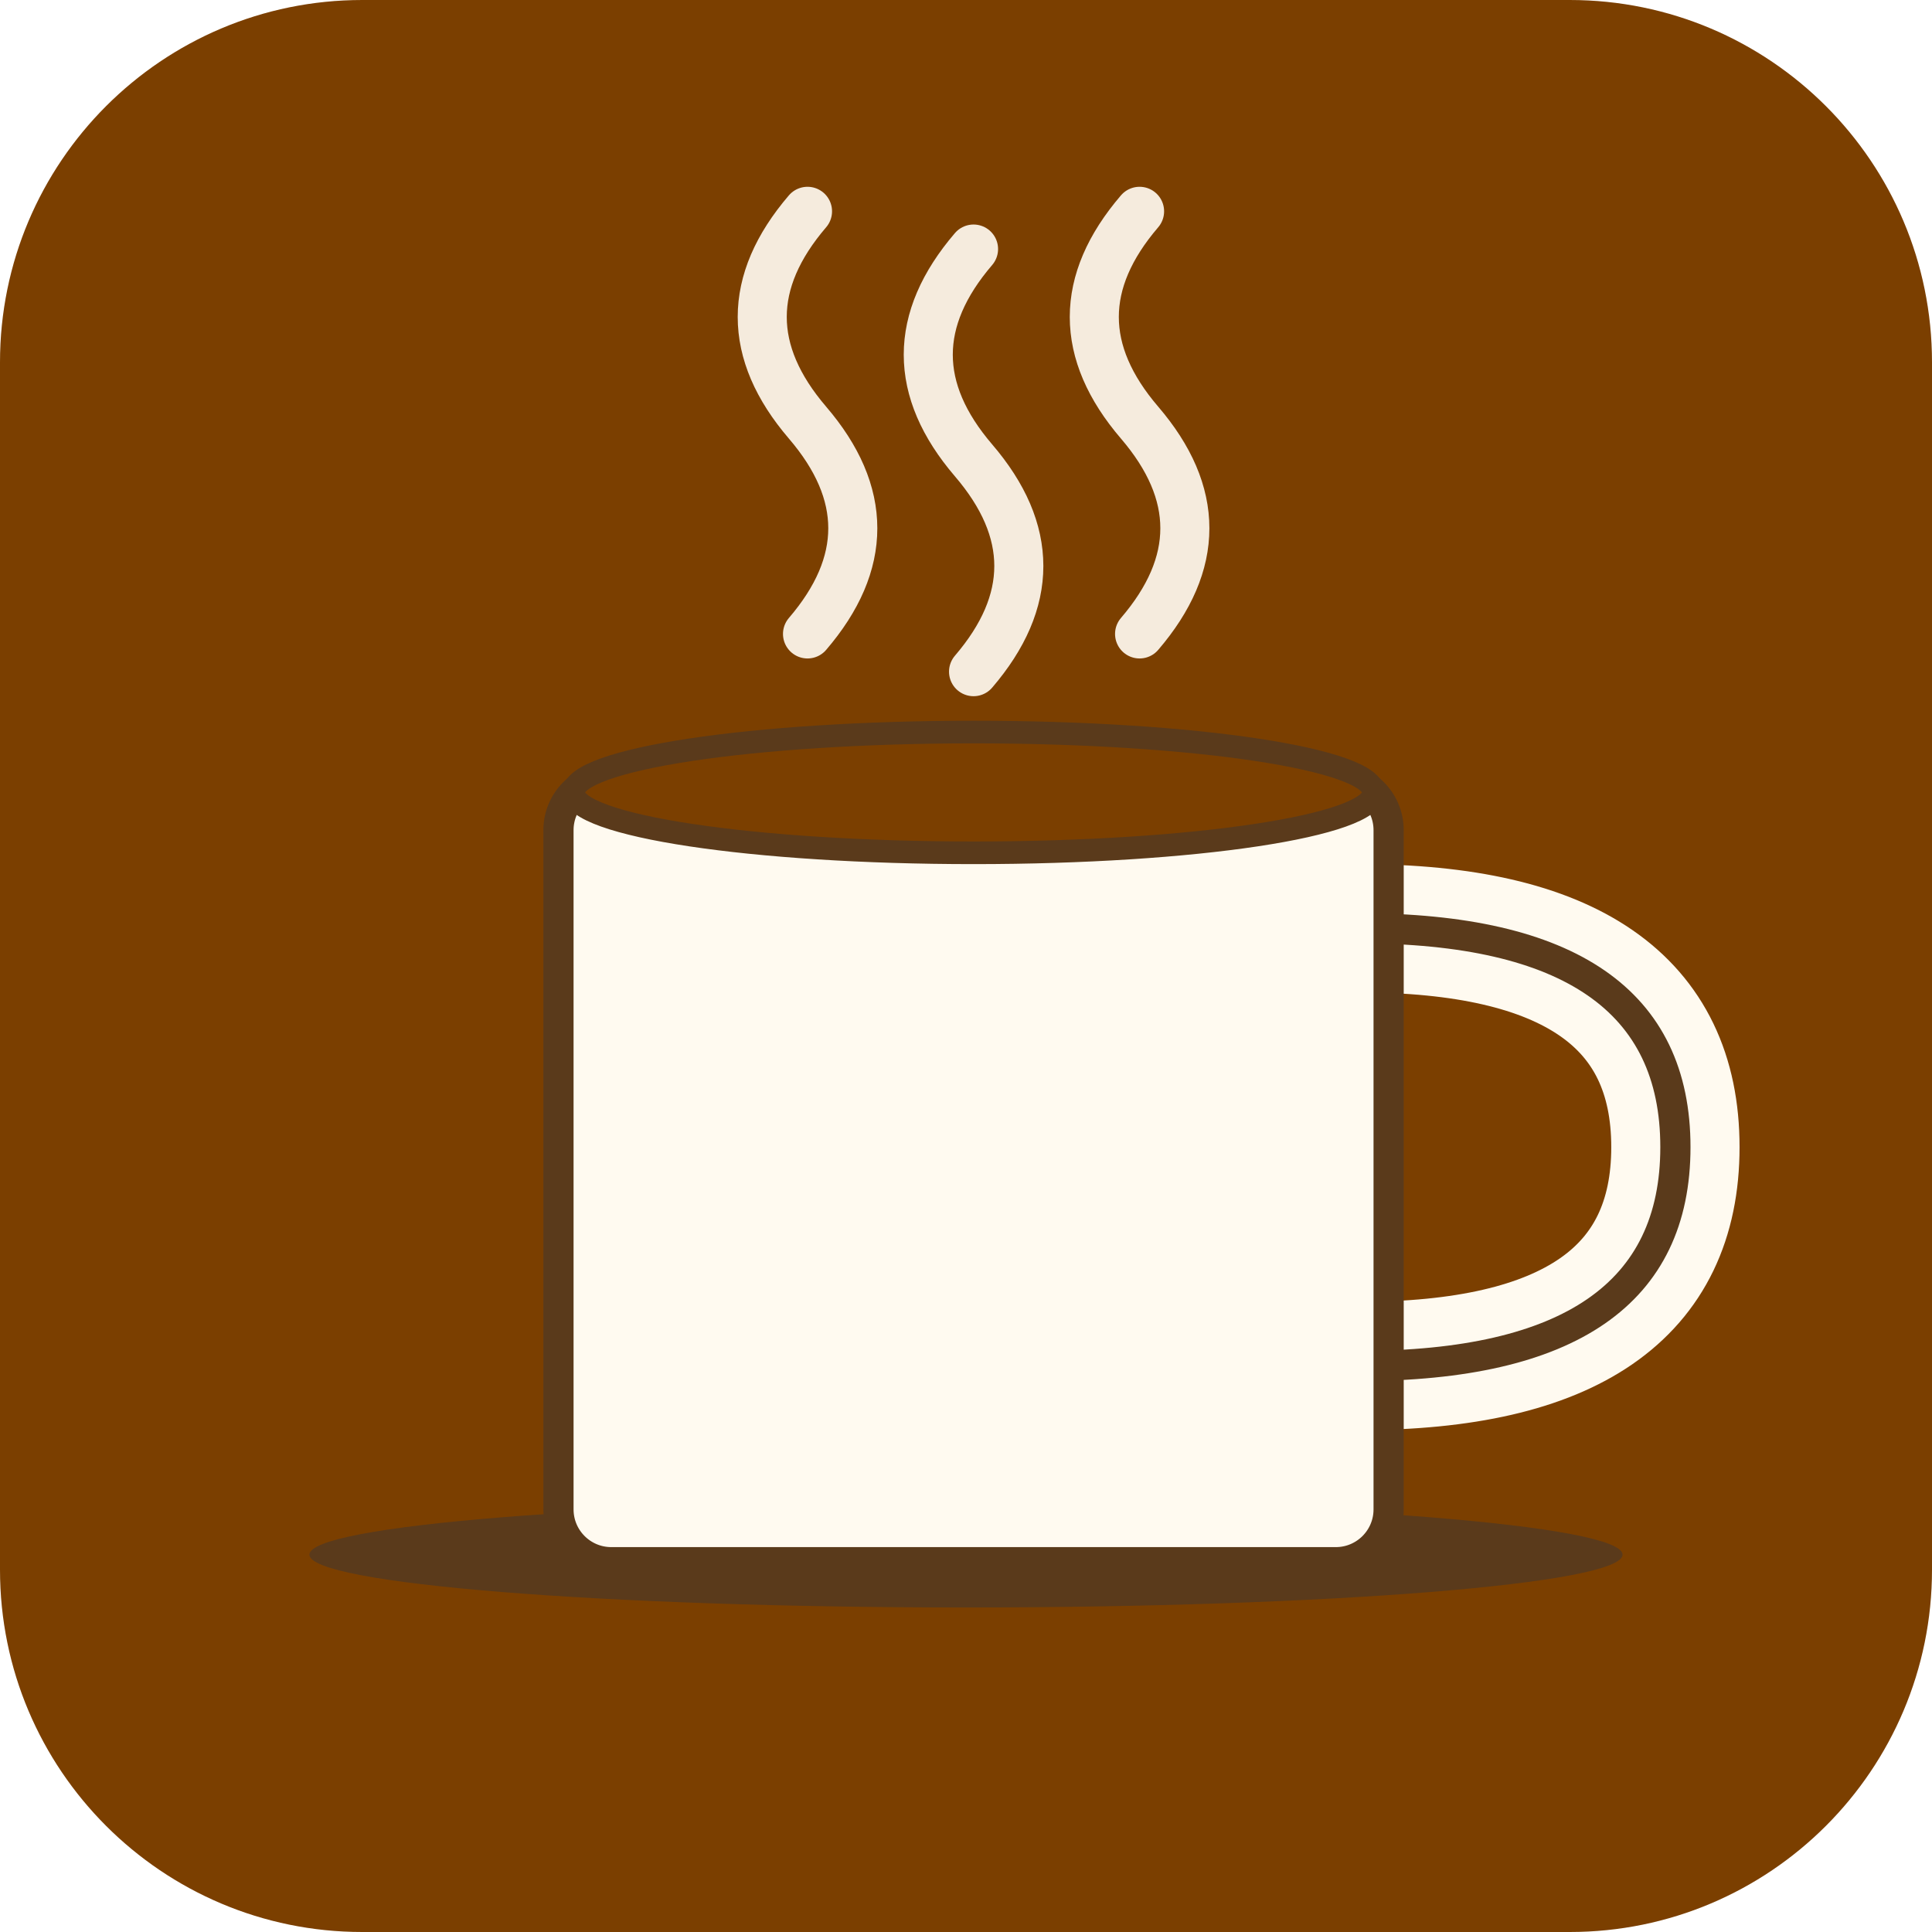
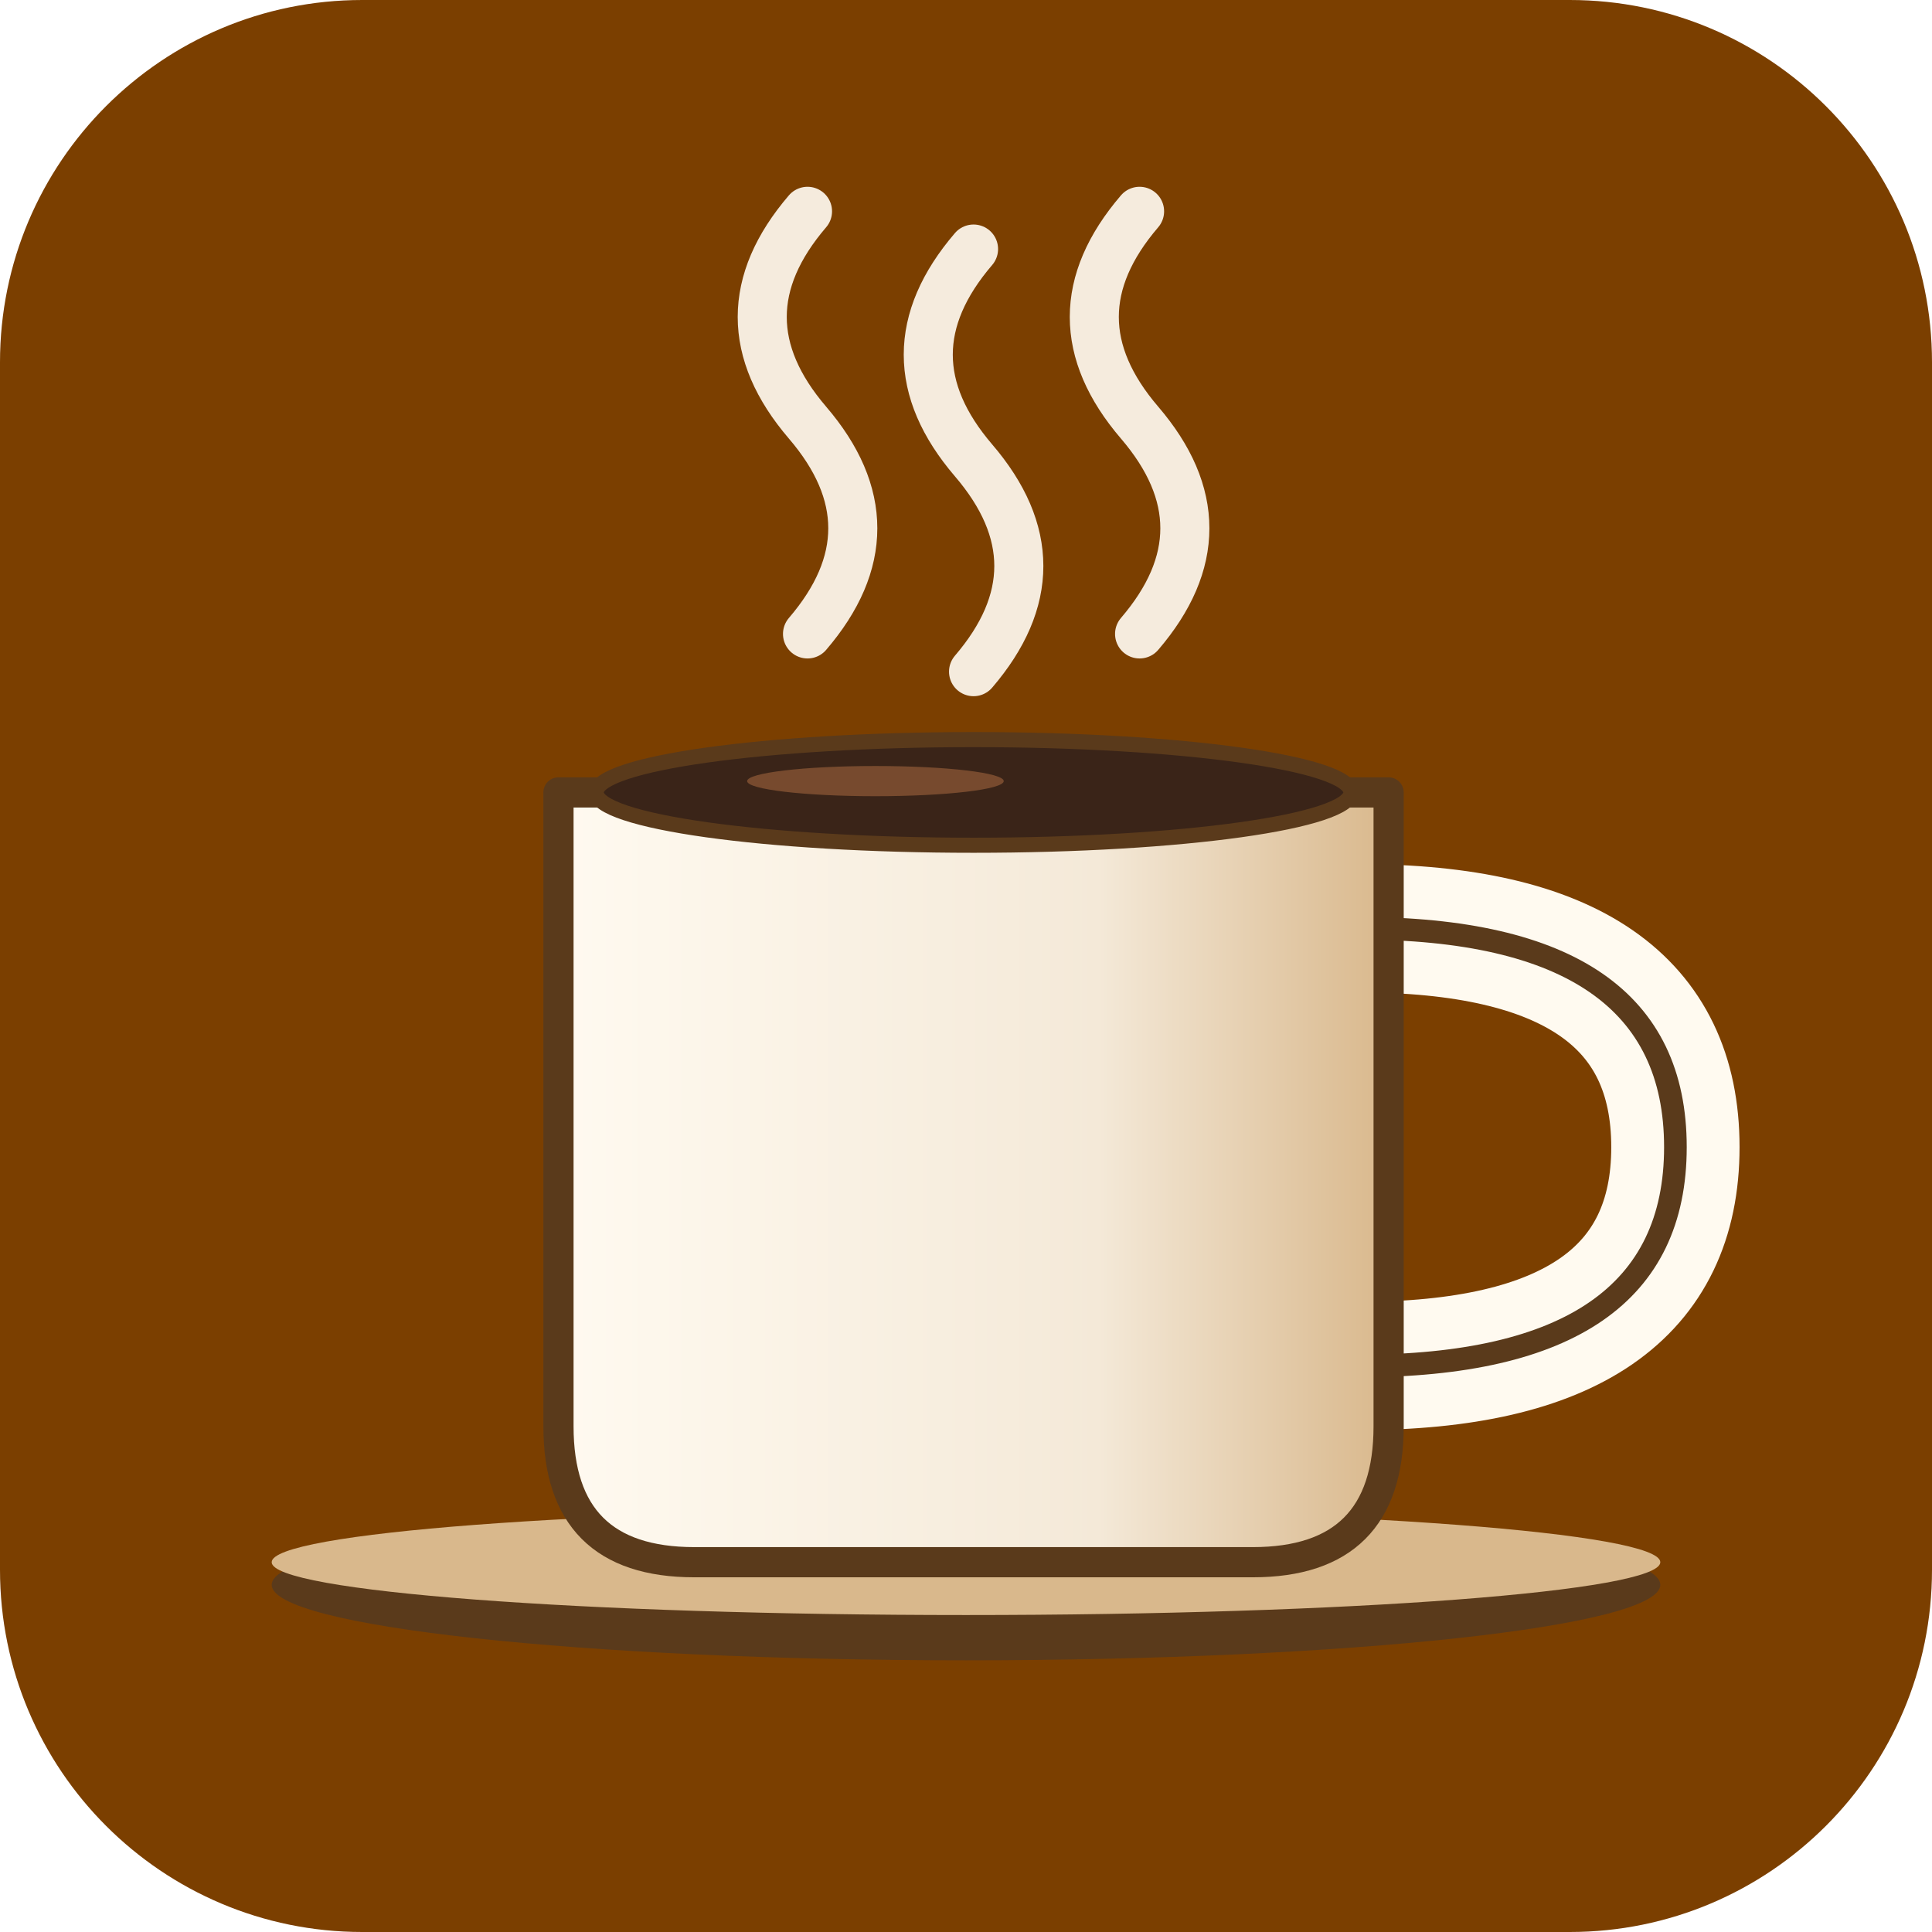
<svg xmlns="http://www.w3.org/2000/svg" viewBox="0 0 512 512" role="img" aria-label="Coffee Shop">
+   <defs>
+     <linearGradient id="cup" x1="0%" y1="0%" x2="100%" y2="0%">
+       <stop offset="0%" stop-color="#fffaf0" />
+       <stop offset="65%" stop-color="#f4e9d8" />
+       <stop offset="100%" stop-color="#d9b88c" />
+     </linearGradient>
+   </defs>
  <rect width="512" height="512" rx="96" fill="#7b3f00" />
-   <ellipse cx="256" cy="412" rx="174" ry="14" fill="#5a3a1b" />
+   <ellipse cx="256" cy="420" rx="184" ry="20" fill="#5a3a1b" />
+   <ellipse cx="256" cy="414" rx="184" ry="14" fill="#d9b88c" />
  <path d="M 360 246 Q 444 246 444 304 Q 444 362 360 362" fill="none" stroke="#fffaf0" stroke-width="34" stroke-linecap="round" />
-   <path d="M 360 246 Q 444 246 444 304 Q 444 362 360 362" fill="none" stroke="#5a3a1b" stroke-width="8" />
-   <rect x="148" y="206" width="220" height="208" rx="14" fill="#fffaf0" stroke="#5a3a1b" stroke-width="8" />
-   <ellipse cx="258" cy="210" rx="106" ry="16" fill="#7b3f00" stroke="#5a3a1b" stroke-width="6" />
+   <path d="M 360 246 Q 444 246 444 304 Q 444 362 360 362" fill="none" stroke="#5a3a1b" stroke-width="6" />
+   <path d="M 148 210            L 368 210            L 368 378            Q 368 414 332 414            L 184 414            Q 148 414 148 378            Z" fill="url(#cup)" stroke="#5a3a1b" stroke-width="8" stroke-linejoin="round" />
+   <ellipse cx="258" cy="210" rx="100" ry="14" fill="#3a2418" stroke="#5a3a1b" stroke-width="4" />
+   <ellipse cx="232" cy="207" rx="34" ry="4" fill="#a96a3f" opacity="0.55" />
  <path d="M 214 168 Q 238 140 214 112 Q 190 84 214 56" fill="none" stroke="#fffaf0" stroke-width="13" stroke-linecap="round" opacity="0.92" />
  <path d="M 258 178 Q 282 150 258 122 Q 234 94 258 66" fill="none" stroke="#fffaf0" stroke-width="13" stroke-linecap="round" opacity="0.92" />
  <path d="M 302 168 Q 326 140 302 112 Q 278 84 302 56" fill="none" stroke="#fffaf0" stroke-width="13" stroke-linecap="round" opacity="0.92" />
</svg>
